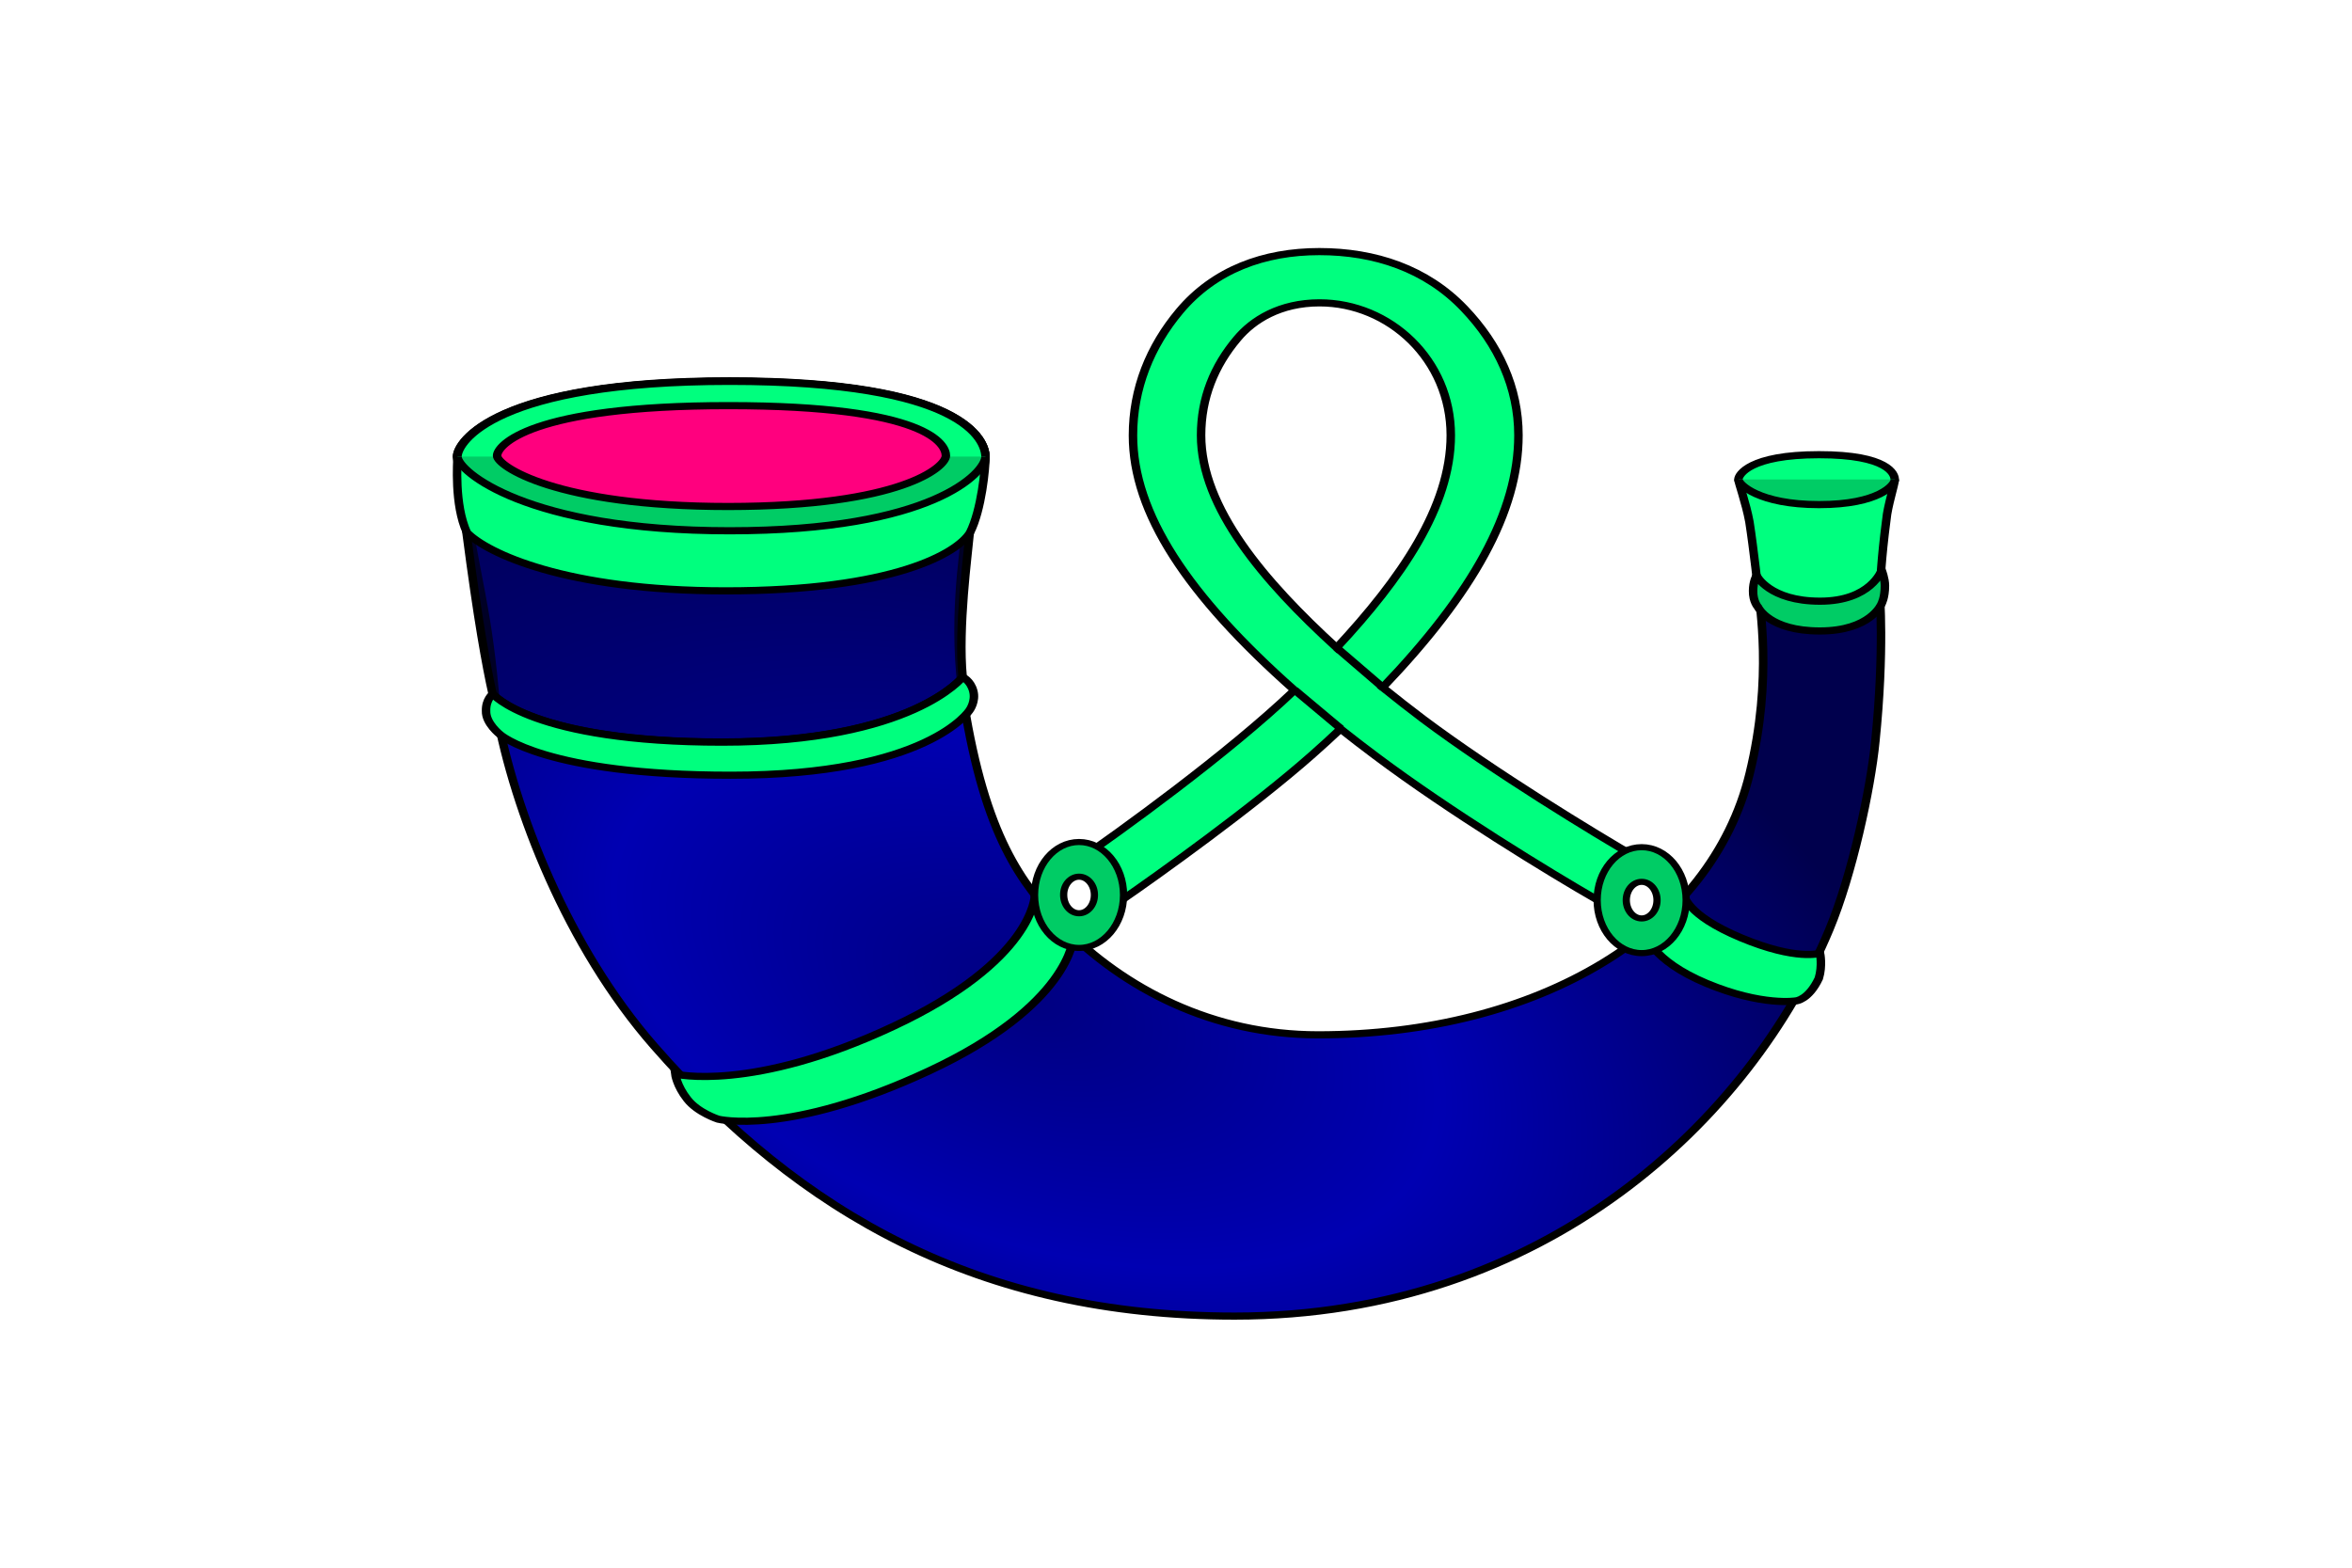
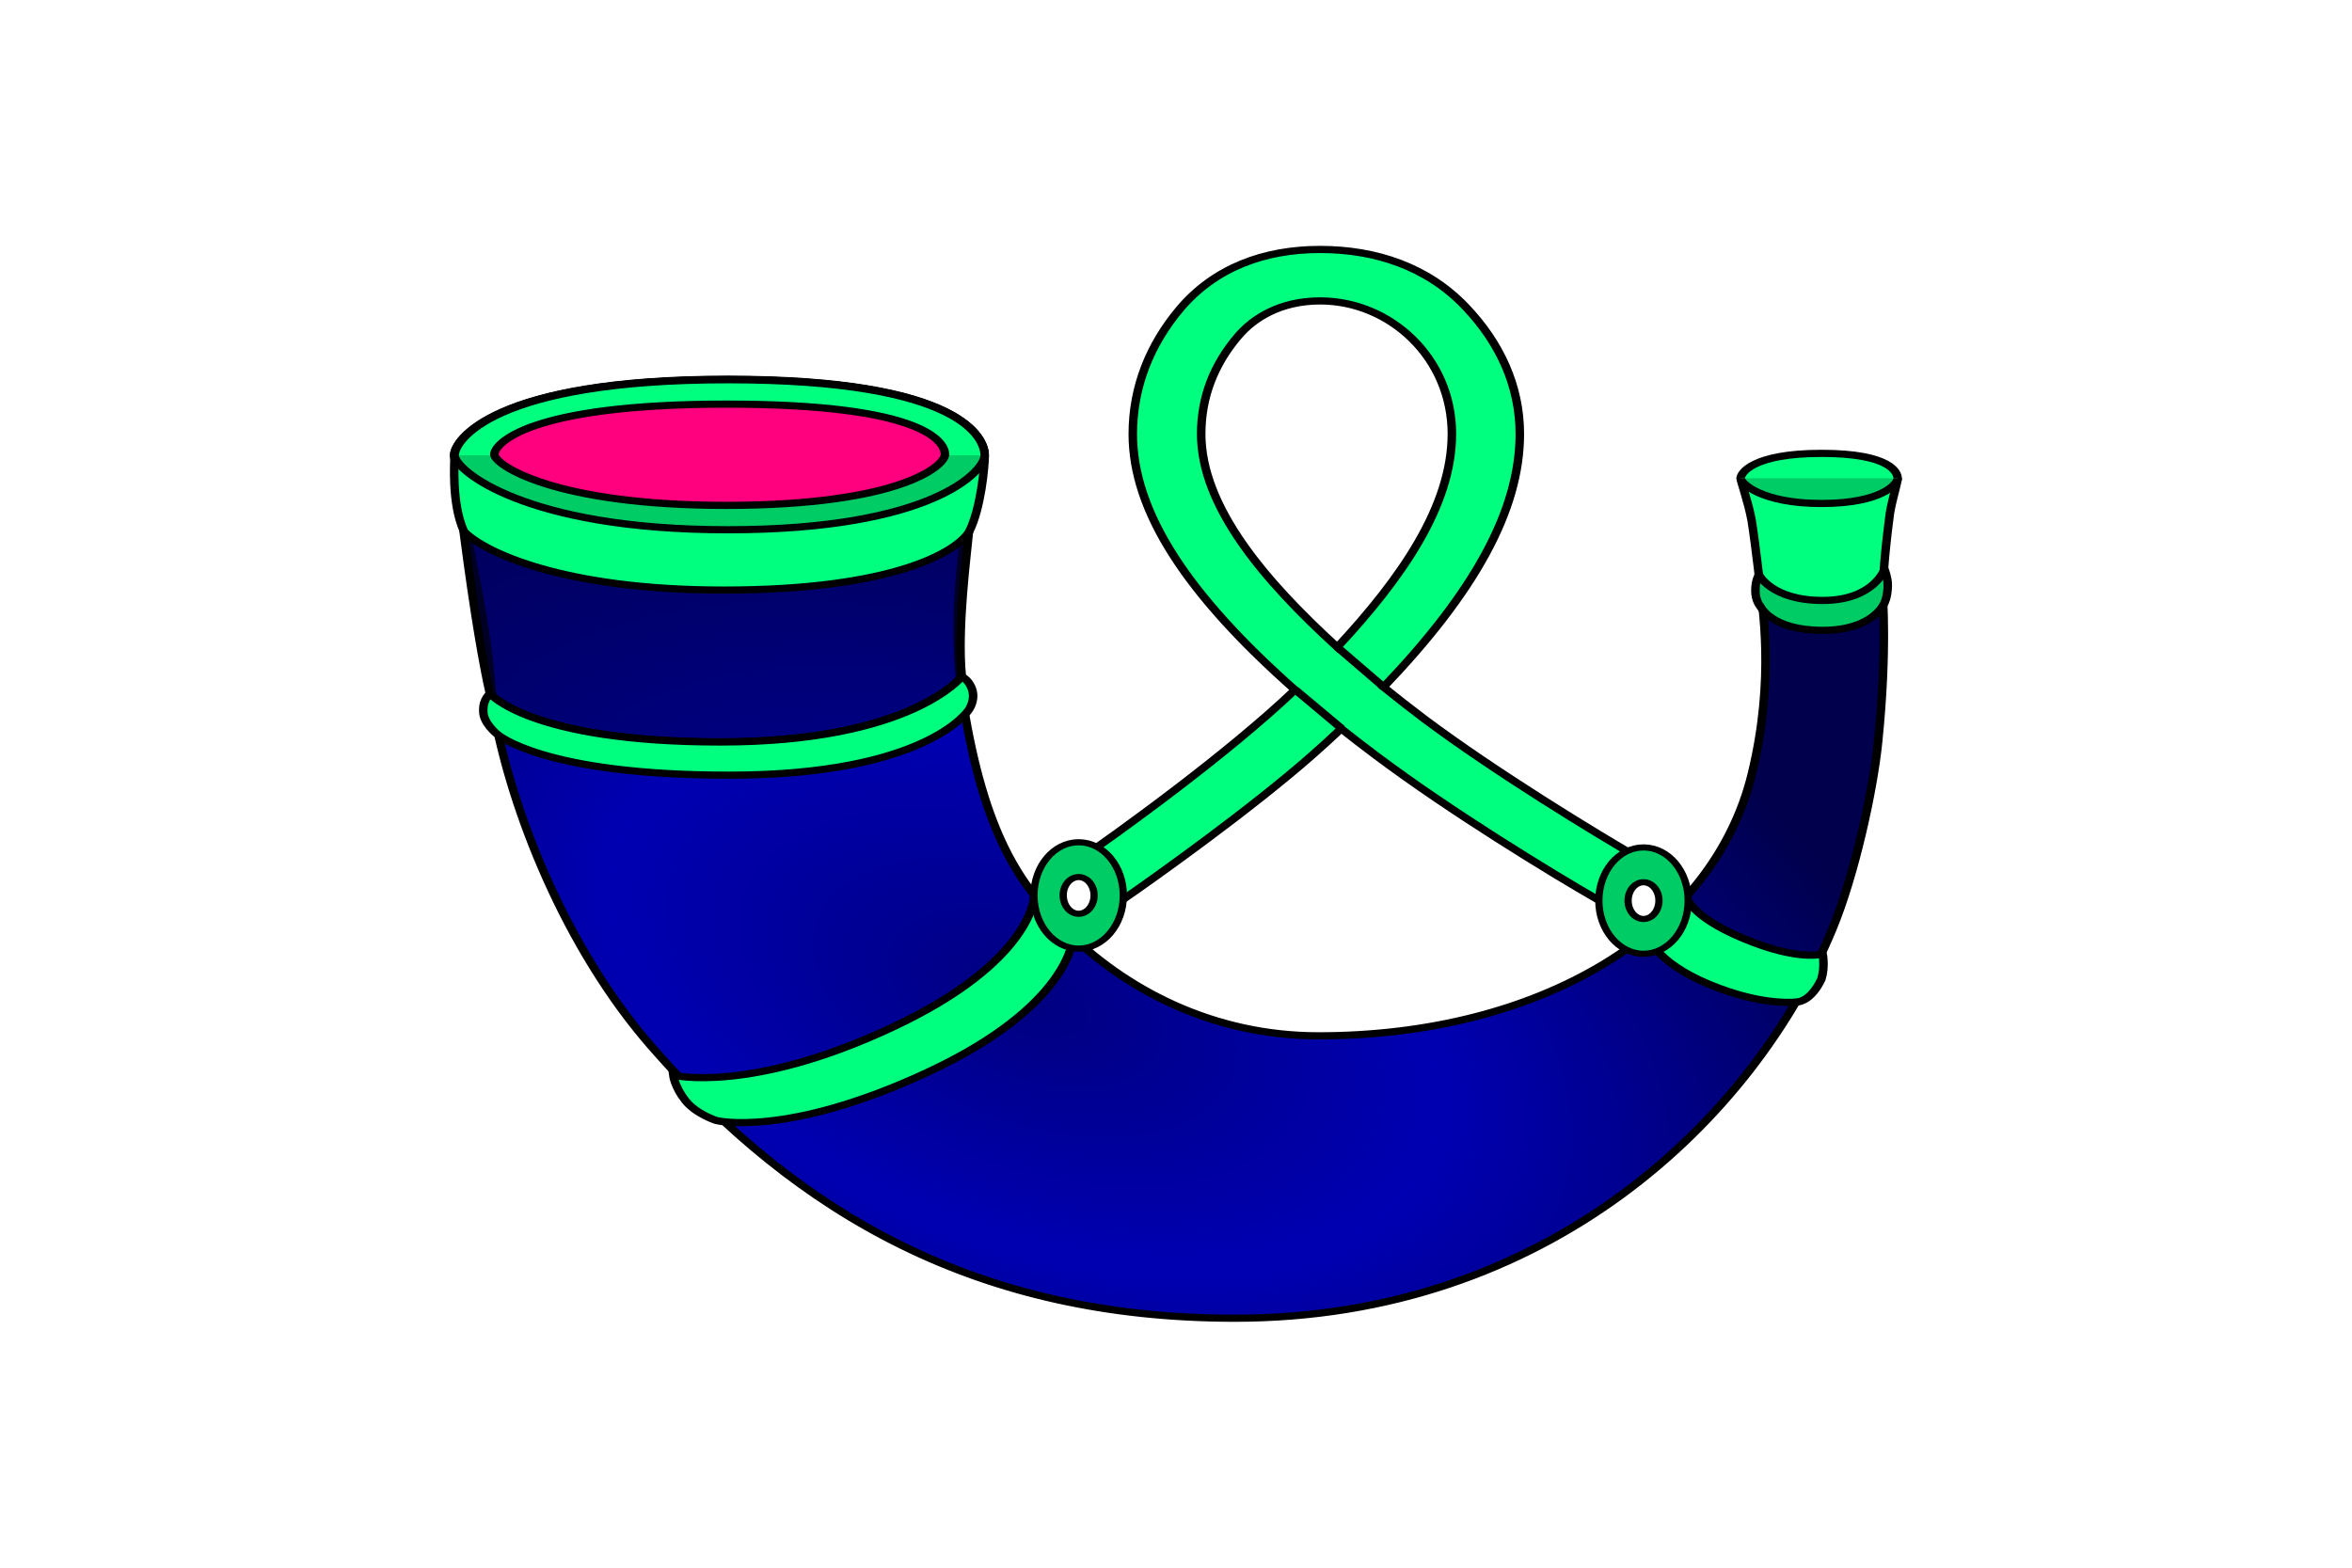
- <svg xmlns="http://www.w3.org/2000/svg" xmlns:xlink="http://www.w3.org/1999/xlink" width="768mm" height="512mm" viewBox="0 0 768 512" version="1.1" id="SVGRoot">
+ <svg xmlns="http://www.w3.org/2000/svg" xmlns:xlink="http://www.w3.org/1999/xlink" width="768" height="512" viewBox="0 0 203.2 135.467" version="1.1" id="SVGRoot">
  <defs id="defs10953">
    <linearGradient id="linearGradient1936">
      <stop style="stop-color:#000080;stop-opacity:1;" offset="0" id="stop1932" />
      <stop style="stop-color:#0000b2;stop-opacity:1;" offset="0.43" id="stop1940" />
      <stop style="stop-color:#00004d;stop-opacity:1;" offset="1" id="stop1934" />
    </linearGradient>
    <radialGradient xlink:href="#linearGradient1936" id="radialGradient1938" cx="335.01" cy="577.271" fx="335.01" fy="577.271" r="350.915" gradientTransform="matrix(1.311049,0.5902106,-0.2768565,0.8641277,55.6167,-143.5577)" gradientUnits="userSpaceOnUse" />
  </defs>
-   <g id="g4871" transform="matrix(0.6664351,0,0,0.5622147,111.5976,14.58032)" style="stroke-width:0.916">
+   <g id="g4871" transform="matrix(0.177036,0,0,0.1493502,29.23733,3.601098)" style="stroke-width:0.916">
    <g id="g4839" style="display:inline;stroke-width:0.916">
      <path fill="#0d6793" stroke="#000000" stroke-width="2.749" stroke-miterlimit="10" d="M 753.5,318.2 736.8,330 h -24.9 l -8.6,-2.4 c 0,0 -7.1,-9.4 -9,-9.4 0,6.5 7.1,49.1 -4.5,105.3 -18.7,91.1 -103.1,151.7 -211.5,151.7 -51.5,0 -94.8,-26.6 -125.3,-63.4 -20.2,-24.4 -37.7,-52.4 -48.1,-128.9 -6.3,-46.5 0.4,-89.9 0.4,-96.1 0,-25.5 10,-38.5 10,-47.7 0,-9.2 -10.2,-43.8 -125.3,-43.8 -115.1,0 -133.5,35.7 -133.5,43.8 10.5,82.3 14.6,82.3 19.3,148.7 8.7,56.7 34.7,136.3 77.3,194 71.7,97.1 159.2,156.8 284.4,156.8 152.4,0 252.9,-115 291.4,-224.7 11.1,-31.5 20.2,-81.4 22.5,-109.1 4.6,-53.4 2.1,-86.6 2.1,-86.6 z" id="path4835" style="display:inline;fill:url(#radialGradient1938);fill-opacity:1;stroke-width:4.155;stroke-dasharray:none" />
      <path fill="#0d6793" stroke="#000000" stroke-width="2.749" stroke-miterlimit="10" d="m 186.4,405.1 c 93.1,0 117.8,-37.8 117.8,-37.8 0,0 0,0 0,0 -2.3,-28.8 2.5,-70.6 3.5,-83.9 1.3,-16.5 7.6,-35 7.6,-44.1 0,-9.2 -10.2,-43.8 -125.3,-43.8 -115.1,0 -133.5,35.7 -133.5,43.8 1.6,16.3 3.1,31 4.6,44.1 5.5,50.2 9.8,78 12.8,93.8 0.2,0 19.4,27.9 112.5,27.9 z" id="path4837" style="display:inline;fill:#00004d;fill-opacity:0.5;stroke-width:4.155;stroke-dasharray:none" />
    </g>
    <g id="g4869" style="stroke-width:0.916">
      <path fill="#bc2e2e" stroke="#000000" stroke-width="2.749" stroke-miterlimit="10" d="m 635.141,472.748 c -21.433,-14.689 -70.438,-50.062 -105.267,-80.938 -6.475,-5.796 -13.172,-11.991 -19.87,-18.386 44.205,-54.758 66.531,-102.022 66.531,-146.488 0,-27.679 -9.712,-52.76 -26.568,-73.644 -18.642,-23.182 -43.87,-33.075 -70.996,-33.075 -27.014,0 -51.35,10.492 -68.429,34.574 -14.512,20.484 -22.884,44.966 -22.884,72.245 0,45.066 26.568,92.829 79.145,147.987 -32.707,36.972 -85.843,82.437 -107.834,100.324 7.814,7.195 15.851,14.189 22.326,22.283 18.977,-15.488 65.192,-54.758 94.215,-85.135 4.8,-4.996 9.377,-9.992 13.842,-14.989 5.581,5.196 11.275,10.492 17.303,15.788 36.168,32.175 85.843,68.048 107.946,83.137 6.698,-8.194 12.949,-16.388 20.54,-23.682 z M 487.455,350.341 c -35.721,-38.671 -66.42,-81.338 -66.42,-123.406 0,-21.683 6.475,-40.369 17.749,-56.157 7.591,-10.792 20.875,-20.784 40.298,-20.784 34.27,0 64.299,32.975 64.299,76.941 0,41.668 -24.558,83.436 -55.926,123.406 z" id="path4841" style="display:inline;fill:#00ff7f;fill-opacity:1;stroke-width:4.155;stroke-dasharray:none" />
      <line fill="#0D6793" stroke="#000000" stroke-width="2.749" stroke-miterlimit="10" x1="487.455" y1="350.341" x2="510.116" y2="373.424" id="line4843" style="fill:#f2bc51;fill-opacity:1;stroke-width:4.155;stroke-dasharray:none" />
      <line fill="#0D6793" stroke="#000000" stroke-width="2.749" stroke-miterlimit="10" x1="466.915" y1="374.923" x2="489.576" y2="397.405" id="line4845" style="display:inline;fill:#f2bc51;fill-opacity:1;stroke-width:4.155;stroke-dasharray:none" />
      <path fill="#0D6793" stroke="#000000" stroke-width="2.749" stroke-miterlimit="10" d="m 753.8,314.1 c 0,0 0.4,-14.8 3,-38.1 0.6,-8.2 4.1,-20.4 4.1,-23.4 0,-3 -3,-14.4 -37.1,-14.4 -34.1,0 -39.5,11.7 -39.5,14.4 0,1.7 3.7,13.6 5.4,24.6 2,15.1 4.5,41.9 4.5,41.9 l 28.7,9 25.3,-6.1 c 0,-0.1 5.6,-2.1 5.6,-7.9 z" id="path4847" style="display:inline;fill:#00ff7f;fill-opacity:1;stroke-width:4.155;stroke-dasharray:none" />
      <path fill="#0D6793" stroke="#000000" stroke-width="2.749" stroke-miterlimit="10" d="m 684.3,252.6 c 0,2.7 9.9,14.6 39.5,14.6 29.6,0 37.2,-11.6 37.2,-14.6" id="path4849" style="fill:#00cc65;fill-opacity:1;stroke-width:4.155;stroke-dasharray:none" />
      <path fill="#0D6793" stroke="#000000" stroke-width="2.749" stroke-miterlimit="10" d="m 188.1,317.3 c 82.7,0 113.5,-22.1 119.7,-33.8 5.7,-13.2 7.6,-37.7 7.6,-44.1 0,-9.2 -10.2,-43.8 -125.3,-43.8 -115.1,0 -133.4,35.6 -133.4,43.7 0,2.8 -1.7,27.9 4.6,44.1 9.6,11.7 48,33.9 126.8,33.9 z" id="path4851" style="fill:#00ff7e;fill-opacity:1;stroke-width:4.155;stroke-dasharray:none" />
      <path fill="#0D6793" stroke="#000000" stroke-width="2.749" stroke-miterlimit="10" d="m 56.7,239.3 c 0,8.1 33.5,43.1 133.3,43.1 99.8,0 125.4,-34 125.4,-43.1" id="path4853" style="fill:#00cc65;fill-opacity:1;stroke-width:4.155;stroke-dasharray:none" />
      <path fill="#0D6793" stroke="#000000" stroke-width="2.749" stroke-miterlimit="10" d="m 296,238.8 c 0,-6.5 -8.7,-29.1 -106.5,-29.1 -97.8,0 -113.4,23.3 -113.4,29.1 0,5.8 28.5,29.5 113.3,29.5 84.9,-0.1 106.6,-23 106.6,-29.5 z" id="path4855" style="fill:#ff007e;fill-opacity:1;stroke-width:4.155;stroke-dasharray:none" />
      <path fill="#0D6793" stroke="#000000" stroke-width="2.749" stroke-miterlimit="10" d="m 77.6,400.8 c 0,0 22.1,23.6 113,23.6 96.8,0 117,-37.8 117,-37.8 0,0 3.2,-5.1 1.8,-11.2 -1.4,-6.1 -5.2,-8 -5.2,-8 0,0 -24.7,37.8 -117.8,37.8 -93.1,0 -112.4,-28 -112.4,-28 0,0 -3.5,3.2 -3.3,9.9 -0.2,7.2 6.9,13.7 6.9,13.7 z" id="path4857" style="fill:#00ff7e;fill-opacity:1;stroke-width:4.155;stroke-dasharray:none" />
      <path fill="#BC2E2E" stroke="#000000" stroke-width="2.749" stroke-miterlimit="10" d="m 184.4,624.2 c 0,0 34.2,10.2 103.3,-28 69.1,-38.2 70.7,-77.1 70.7,-77.1 0,0 -2.4,-9.3 -7.2,-14.2 -4.9,-4.8 -11.6,-10.5 -11.6,-10.5 0,0 -0.6,37.9 -69.7,76.1 -69.1,38.3 -106.5,27.5 -106.5,27.5 0,0 0.7,6.8 5.9,14.6 5.1,7.8 15.1,11.6 15.1,11.6 z" id="path4859" style="fill:#00ff7e;fill-opacity:1;stroke-width:4.155;stroke-dasharray:none" />
      <path fill="#BC2E2E" stroke="#000000" stroke-width="2.749" stroke-miterlimit="10" d="m 723.7,542.4 c 1.9,-7.4 0.6,-14.6 0.6,-14.6 0,0 -11.3,4.6 -38.6,-8.9 -27.3,-13.5 -28.1,-25.1 -28.1,-25.1 0,0 -7.1,2.2 -13,10 -5.9,7.8 -6.1,12.4 -6.1,12.4 0,0 2.9,15.6 30.2,29.1 27.3,13.5 43.8,10.2 43.8,10.2 0,0 6.2,-0.5 11.2,-13.1 z" id="path4861" style="fill:#00ff7e;fill-opacity:1;stroke-width:4.155;stroke-dasharray:none" />
      <path fill="#0D6793" stroke="#000000" stroke-width="2.749" stroke-miterlimit="10" d="m 693.9,326.7 c 0,0 5.4,13.9 30.3,13.9 24.9,0 30.2,-15.7 30.2,-15.7 0,0 1.7,-3.6 1.7,-10.6 0,-4.1 -1.6,-9 -1.6,-9 0,0 -5.3,18 -30.2,18 -24.9,0 -31.1,-14.9 -31.1,-14.9 0,0 -1.7,3.4 -1.7,8.9 -0.1,6.2 2.4,9.4 2.4,9.4 z" id="path4863" style="display:inline;fill:#00cc65;fill-opacity:1;stroke-width:4.155;stroke-dasharray:none" />
      <path fill="#BC2E2E" stroke="#000000" stroke-width="2.749" stroke-miterlimit="10" d="m 361.241,483.335 c 4.16,0 7.531,4.757 7.531,10.628 0,5.871 -3.371,10.628 -7.531,10.628 -4.16,0 -7.531,-4.757 -7.531,-10.628 -0.072,-5.871 3.371,-10.628 7.531,-10.628 m 0,-20.142 c -12.05,0 -21.805,13.765 -21.805,30.77 0,17.004 9.755,30.77 21.805,30.77 12.05,0 21.805,-13.765 21.805,-30.77 0,-17.004 -9.755,-30.77 -21.805,-30.77 z" id="path4865" style="fill:#00cc65;fill-opacity:1;stroke-width:3.54;stroke-dasharray:none" />
      <path fill="#BC2E2E" stroke="#000000" stroke-width="2.749" stroke-miterlimit="10" d="m 636.902,486.335 c 4.16,0 7.531,4.757 7.531,10.628 0,5.871 -3.371,10.628 -7.531,10.628 -4.16,0 -7.531,-4.757 -7.531,-10.628 0,-5.871 3.371,-10.628 7.531,-10.628 m 0,-20.142 c -12.05,0 -21.805,13.765 -21.805,30.77 0,17.004 9.755,30.77 21.805,30.77 12.05,0 21.805,-13.765 21.805,-30.77 0,-17.004 -9.755,-30.77 -21.805,-30.77 z" id="path4867" style="display:inline;fill:#00cc65;fill-opacity:1;stroke-width:3.54;stroke-dasharray:none" />
    </g>
  </g>
</svg>
